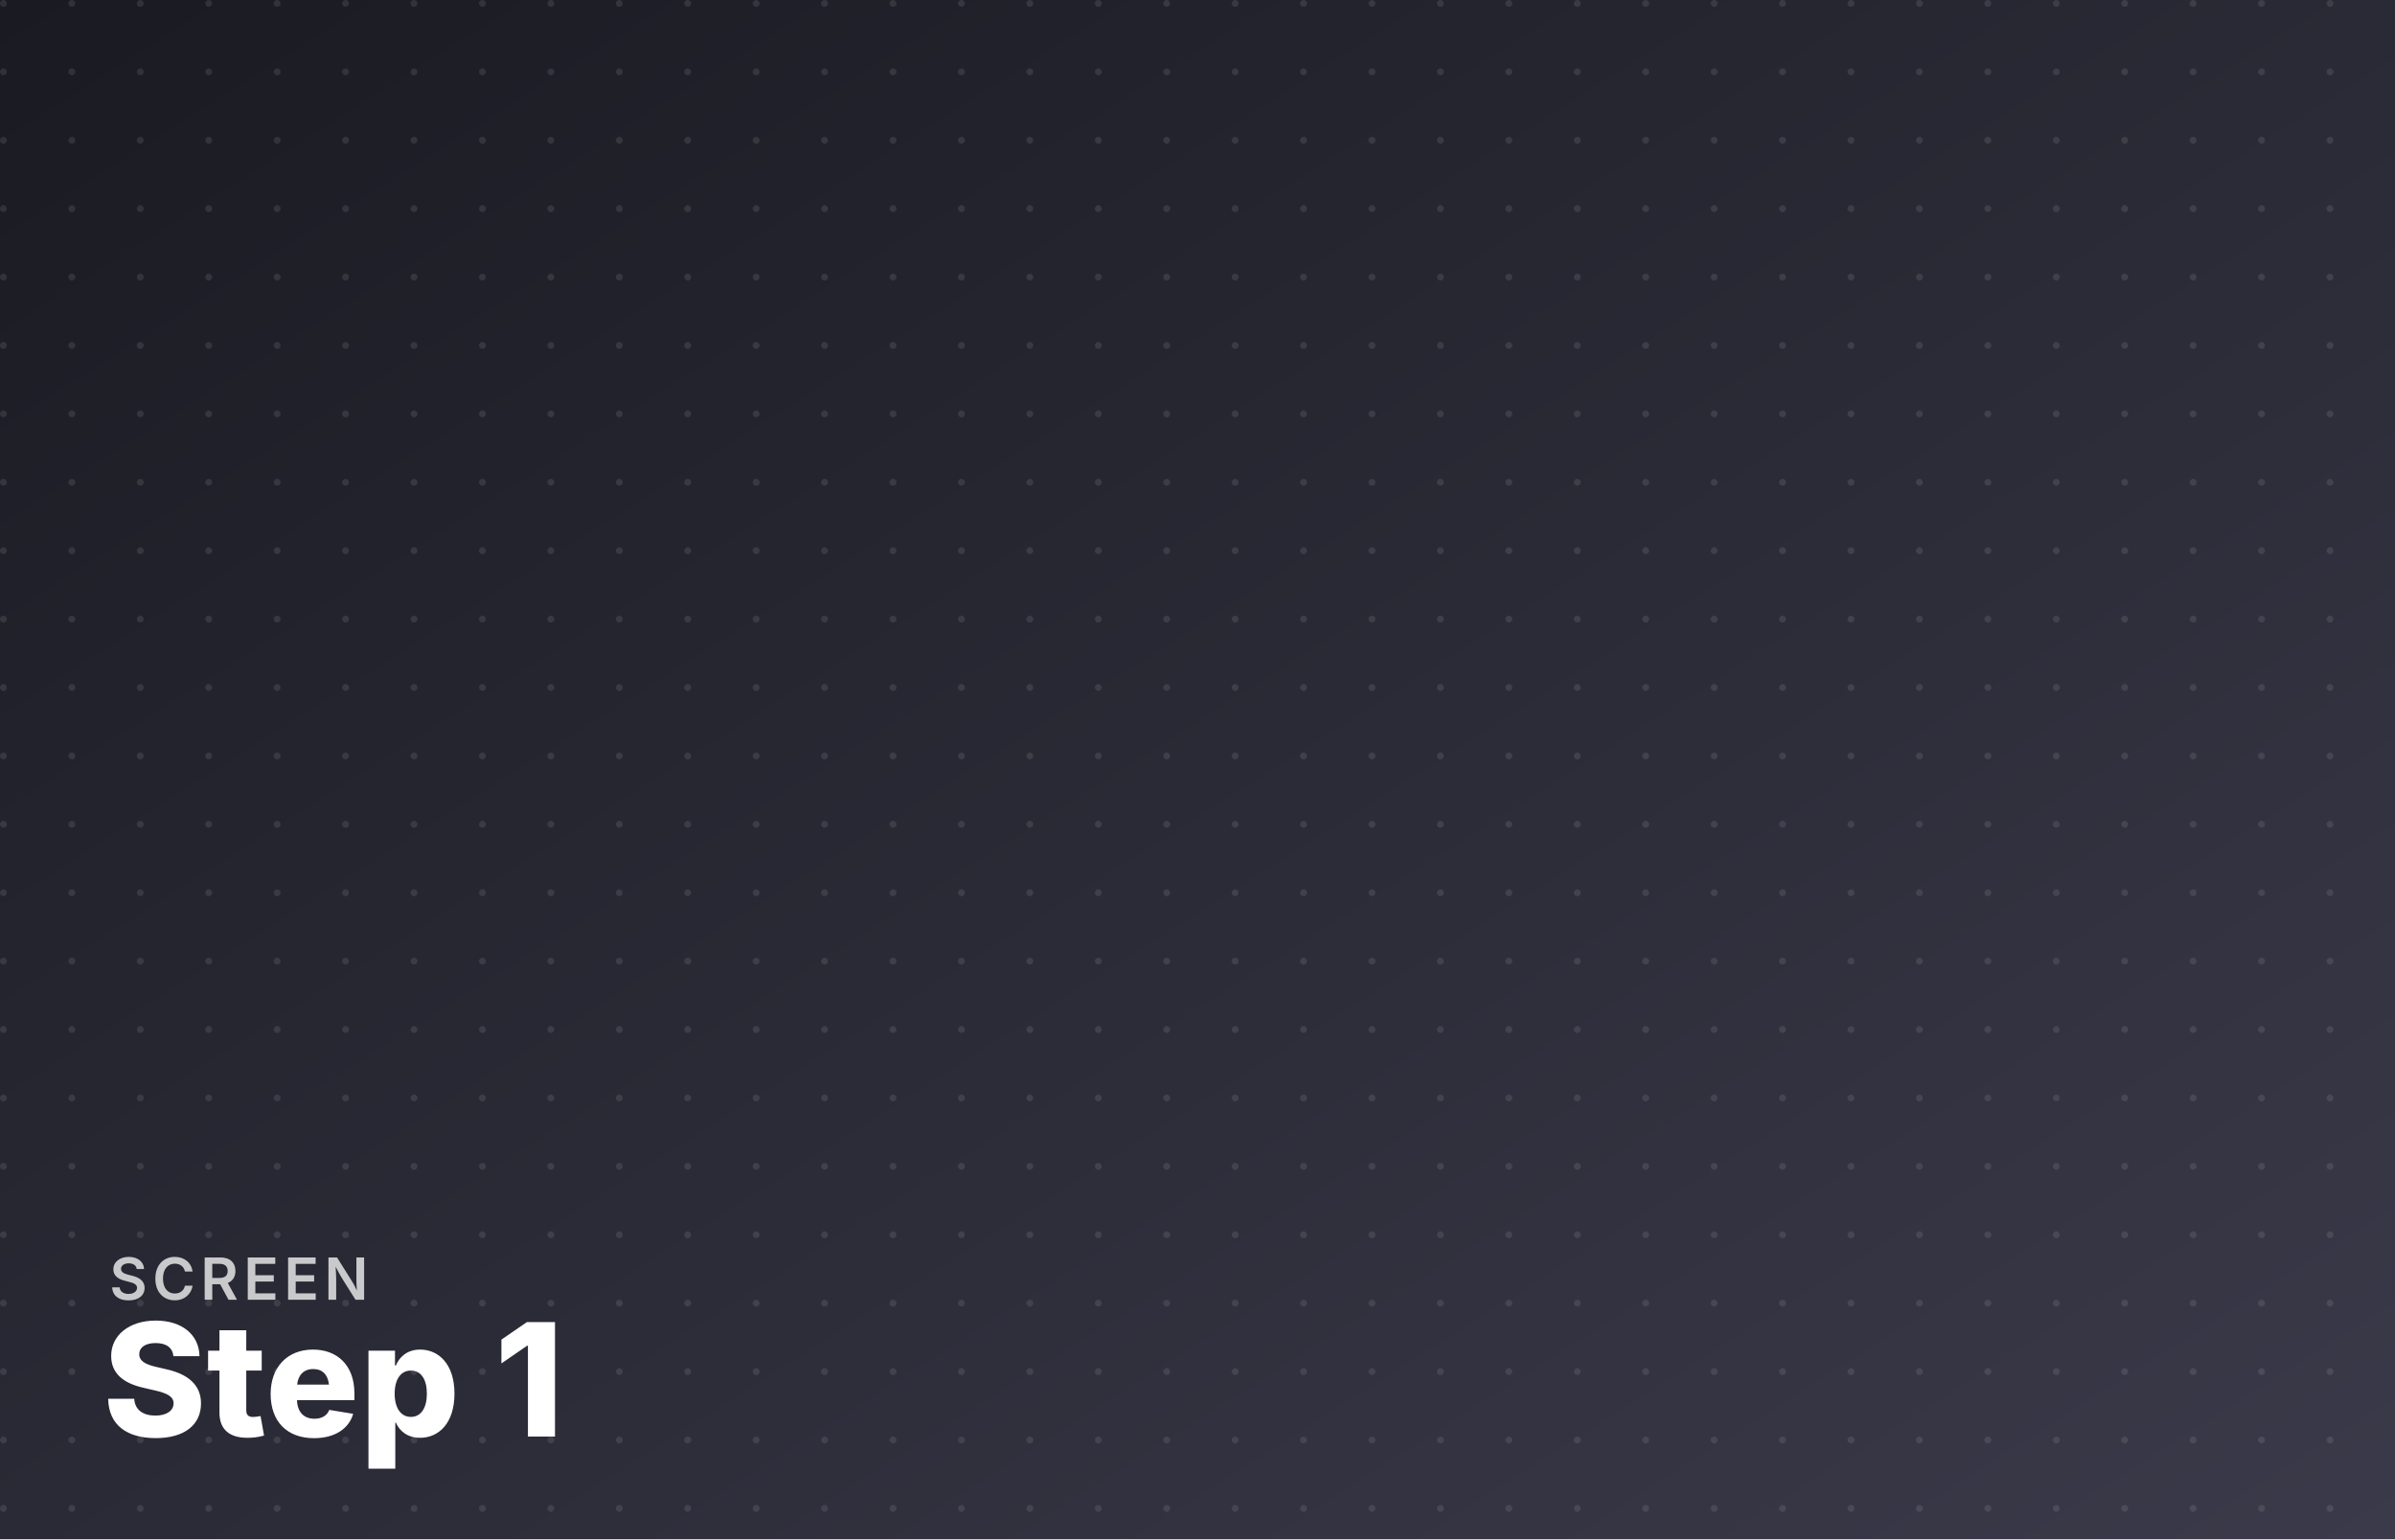
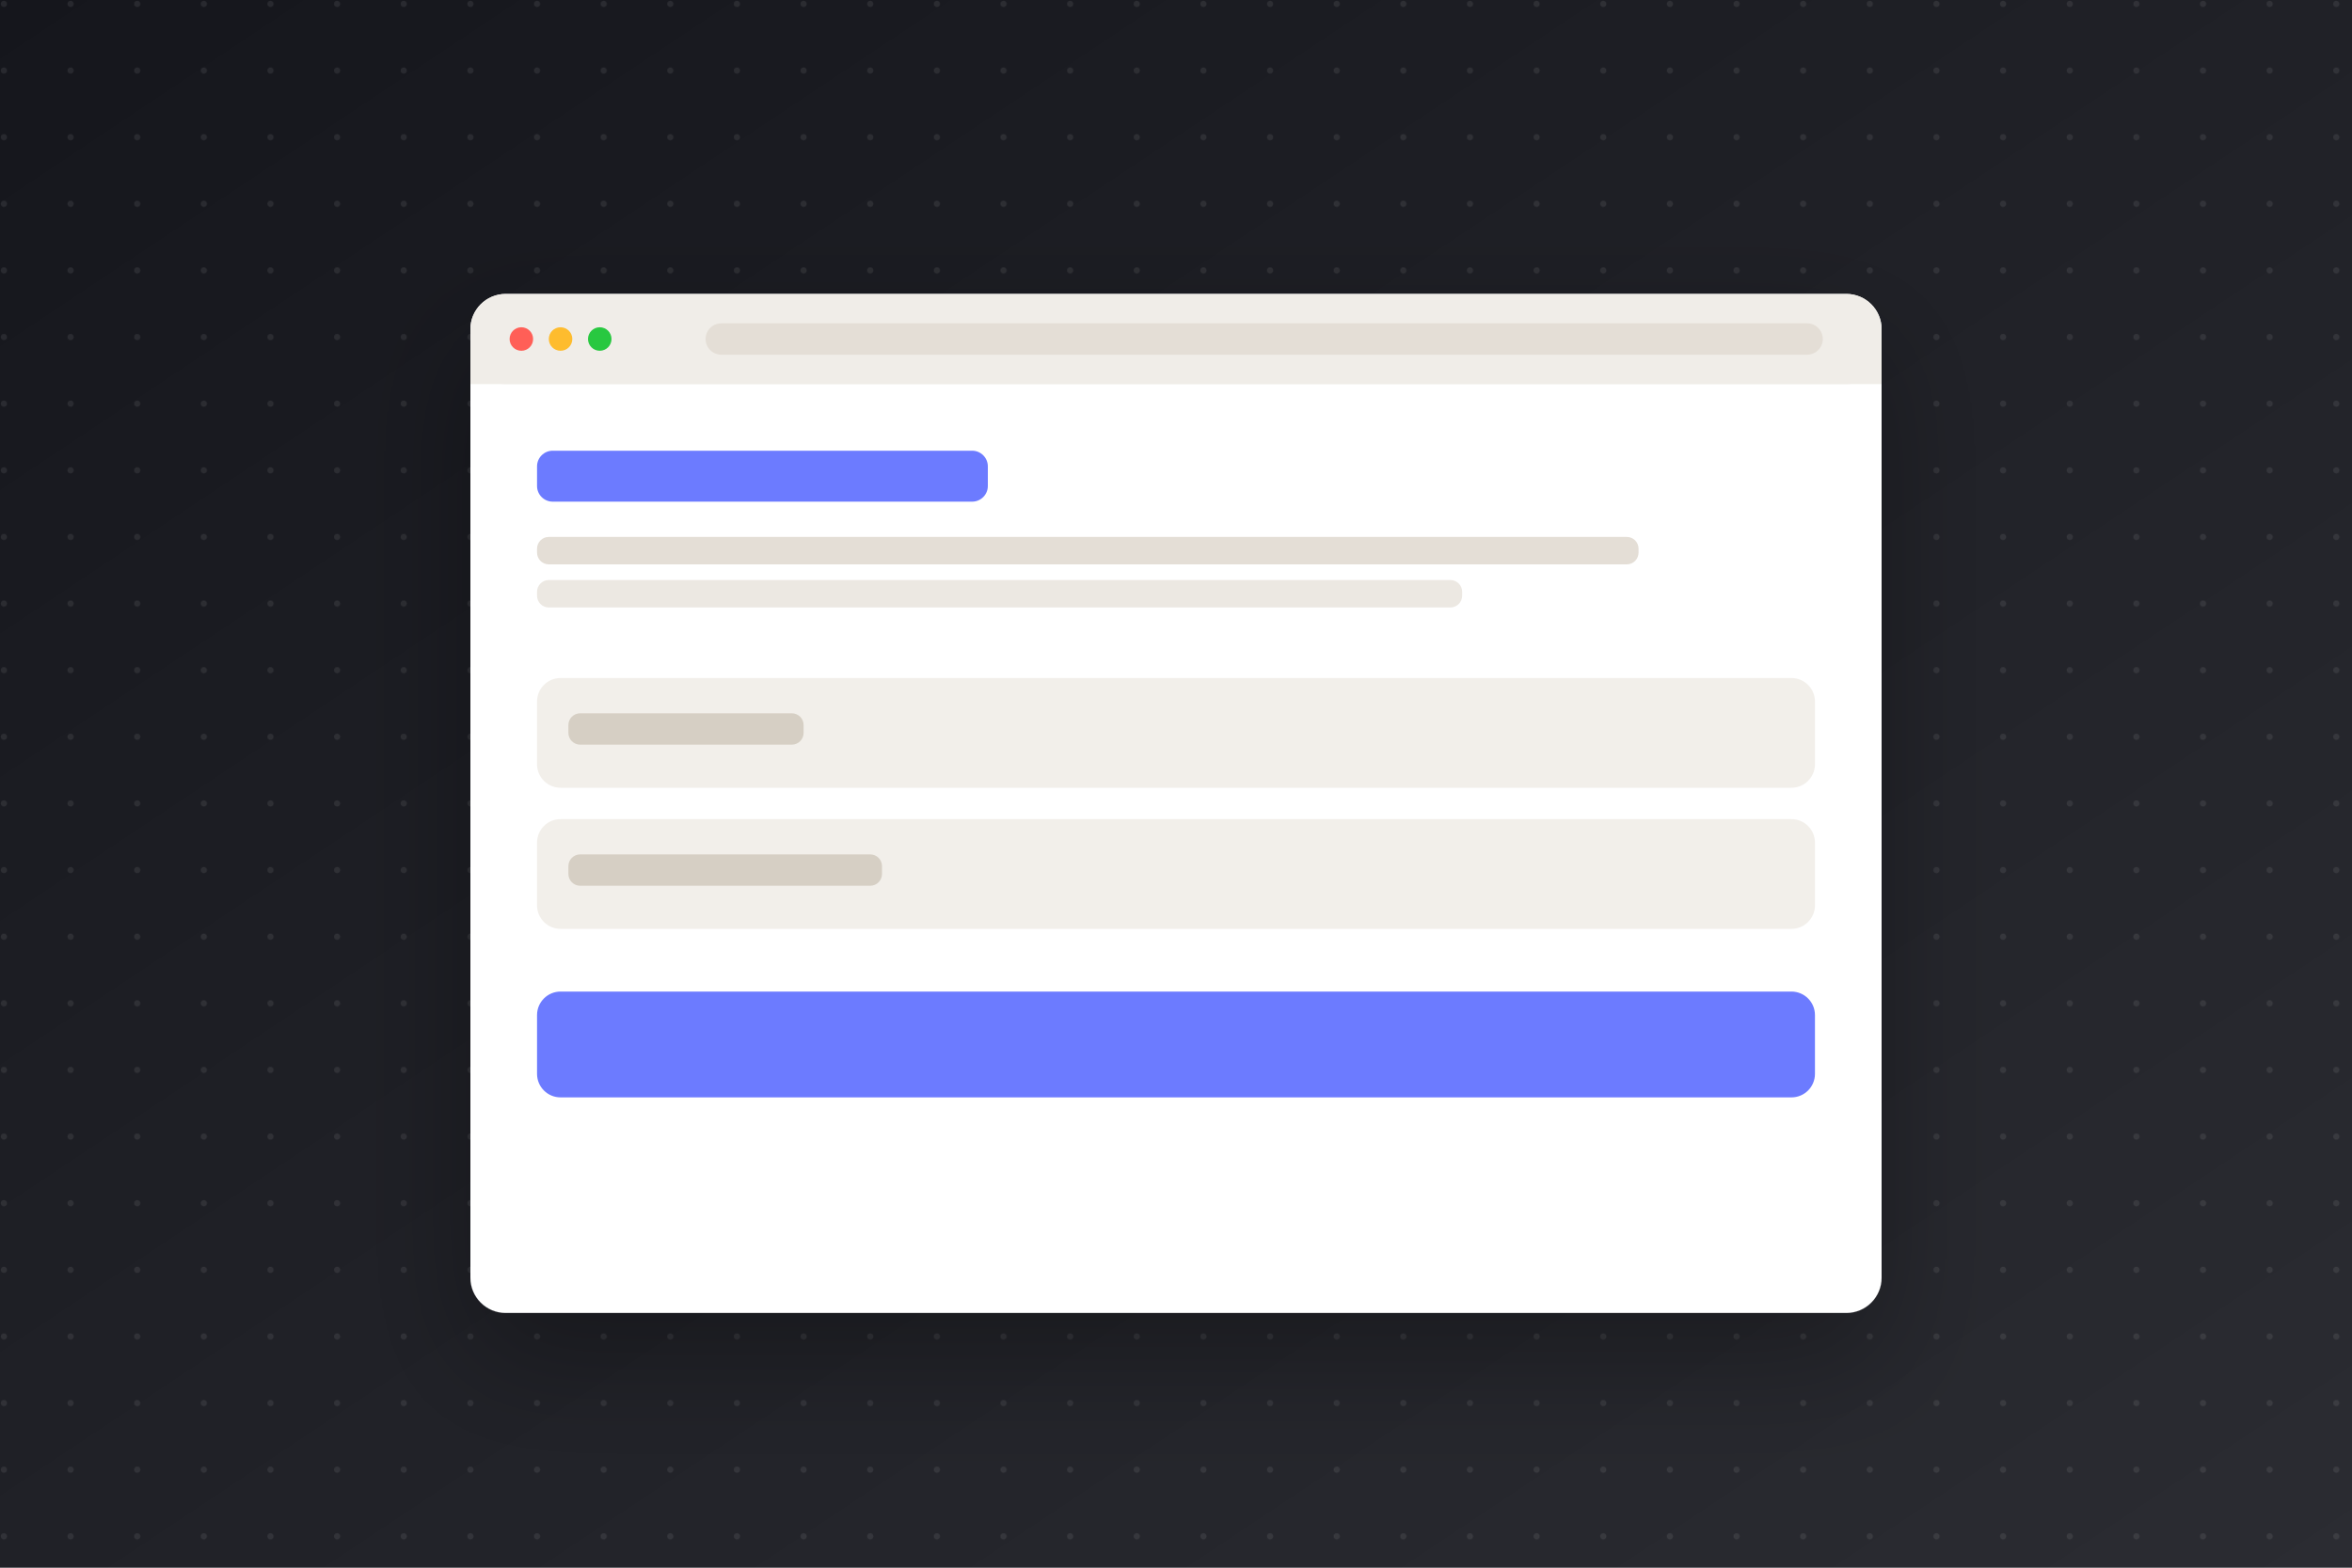
- <svg xmlns="http://www.w3.org/2000/svg" width="1400" height="900" viewBox="0 0 1400 900" role="img" aria-label="Step 1">
+ <svg xmlns="http://www.w3.org/2000/svg" width="1200" height="800" viewBox="0 0 1200 800" role="img" aria-label=" UI mockup">
  <defs>
-     <linearGradient id="g" x1="0" y1="0" x2="1" y2="1">
-       <stop offset="0" stop-color="#1a1a22" />
-       <stop offset="1" stop-color="#3a3a4a" />
+     <linearGradient id="bg" x1="0" y1="0" x2="1" y2="1">
+       <stop offset="0" stop-color="#15161c" />
+       <stop offset="1" stop-color="#2b2c32" />
    </linearGradient>
-     <pattern id="dots" width="40" height="40" patternUnits="userSpaceOnUse">
-       <circle cx="2" cy="2" r="2" fill="#ffffff" opacity="0.10" />
+     <pattern id="dots" width="34" height="34" patternUnits="userSpaceOnUse">
+       <circle cx="2" cy="2" r="1.6" fill="#ffffff" opacity="0.08" />
    </pattern>
+     <filter id="sh" x="-20%" y="-20%" width="140%" height="140%">
+       <feDropShadow dx="0" dy="24" stdDeviation="30" flood-color="#000" flood-opacity="0.30" />
+     </filter>
  </defs>
-   <rect width="1400" height="900" fill="url(#g)" />
-   <rect width="1400" height="900" fill="url(#dots)" />
-   <text x="64" y="760" font-family="Inter, Arial, sans-serif" font-size="34" font-weight="600" fill="#ffffff" opacity="0.75" letter-spacing="3">SCREEN</text>
-   <text x="60" y="840" font-family="Inter, Arial, sans-serif" font-size="92" font-weight="800" fill="#ffffff">Step 1</text>
+   <rect x="0" y="0" width="1200" height="800" rx="0" fill="url(#bg)" />
+   <rect x="0" y="0" width="1200" height="800" rx="0" fill="url(#dots)" />
+   <text x="240" y="96" font-family="Inter,Arial,sans-serif" font-size="46" font-weight="800" fill="#ffffff" />
+   <g filter="url(#sh)">
+     <rect x="240" y="150" width="720" height="520" rx="18" fill="#ffffff" />
+   </g>
+   <rect x="240" y="150" width="720" height="46" rx="18" fill="#f0ede8" />
+   <rect x="240" y="178" width="720" height="18" rx="0" fill="#f0ede8" />
+   <circle cx="266" cy="173" r="6" fill="#ff5f57" />
+   <circle cx="286" cy="173" r="6" fill="#febc2e" />
+   <circle cx="306" cy="173" r="6" fill="#28c840" />
+   <rect x="360" y="165" width="570" height="16" rx="8" fill="#e4ded6" />
+   <g transform="translate(240,196)">
+     <rect x="34" y="34" width="230" height="26" rx="8" fill="#6c7bff" />
+     <rect x="34" y="78" width="562" height="14" rx="6" fill="#e4ded6" />
+     <rect x="34" y="100" width="472" height="14" rx="6" fill="#ece8e2" />
+     <rect x="34" y="150" width="652" height="56" rx="12" fill="#f2efea" />
+     <rect x="50" y="168" width="120" height="16" rx="6" fill="#d6cfc4" />
+     <rect x="34" y="222" width="652" height="56" rx="12" fill="#f2efea" />
+     <rect x="50" y="240" width="160" height="16" rx="6" fill="#d6cfc4" />
+     <rect x="34" y="310" width="652" height="54" rx="12" fill="#6c7bff" />
+   </g>
</svg>
